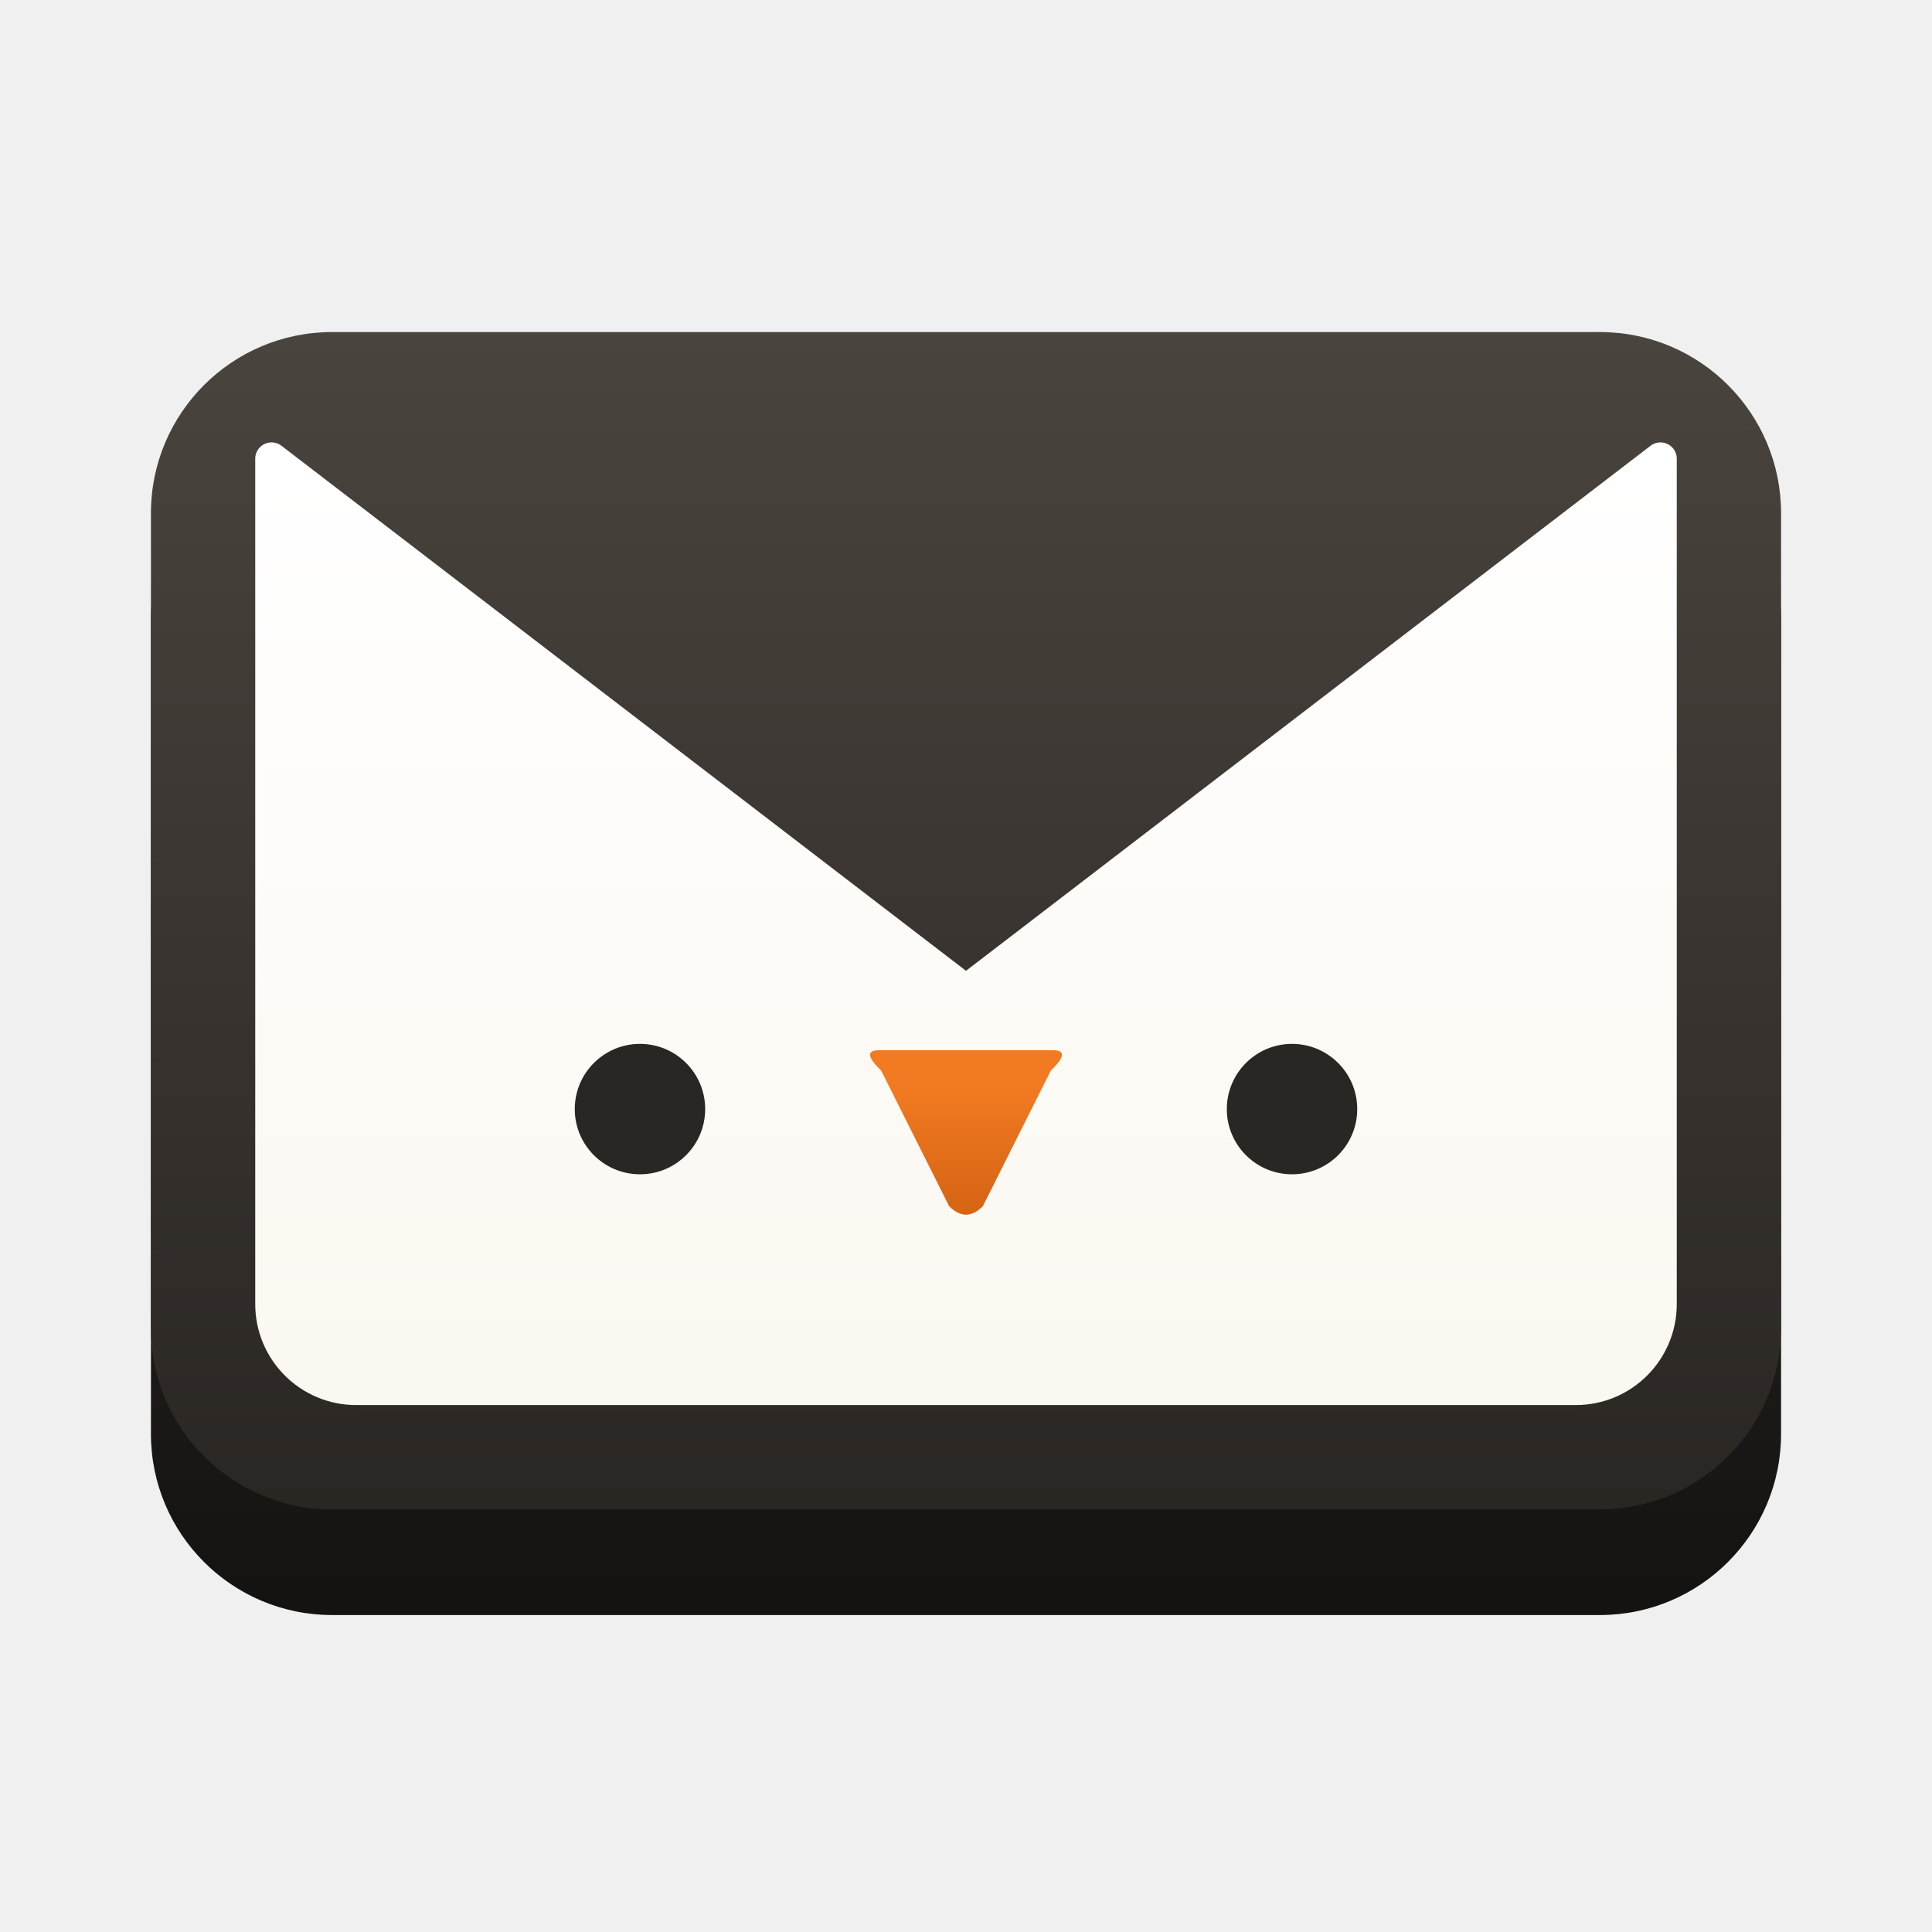
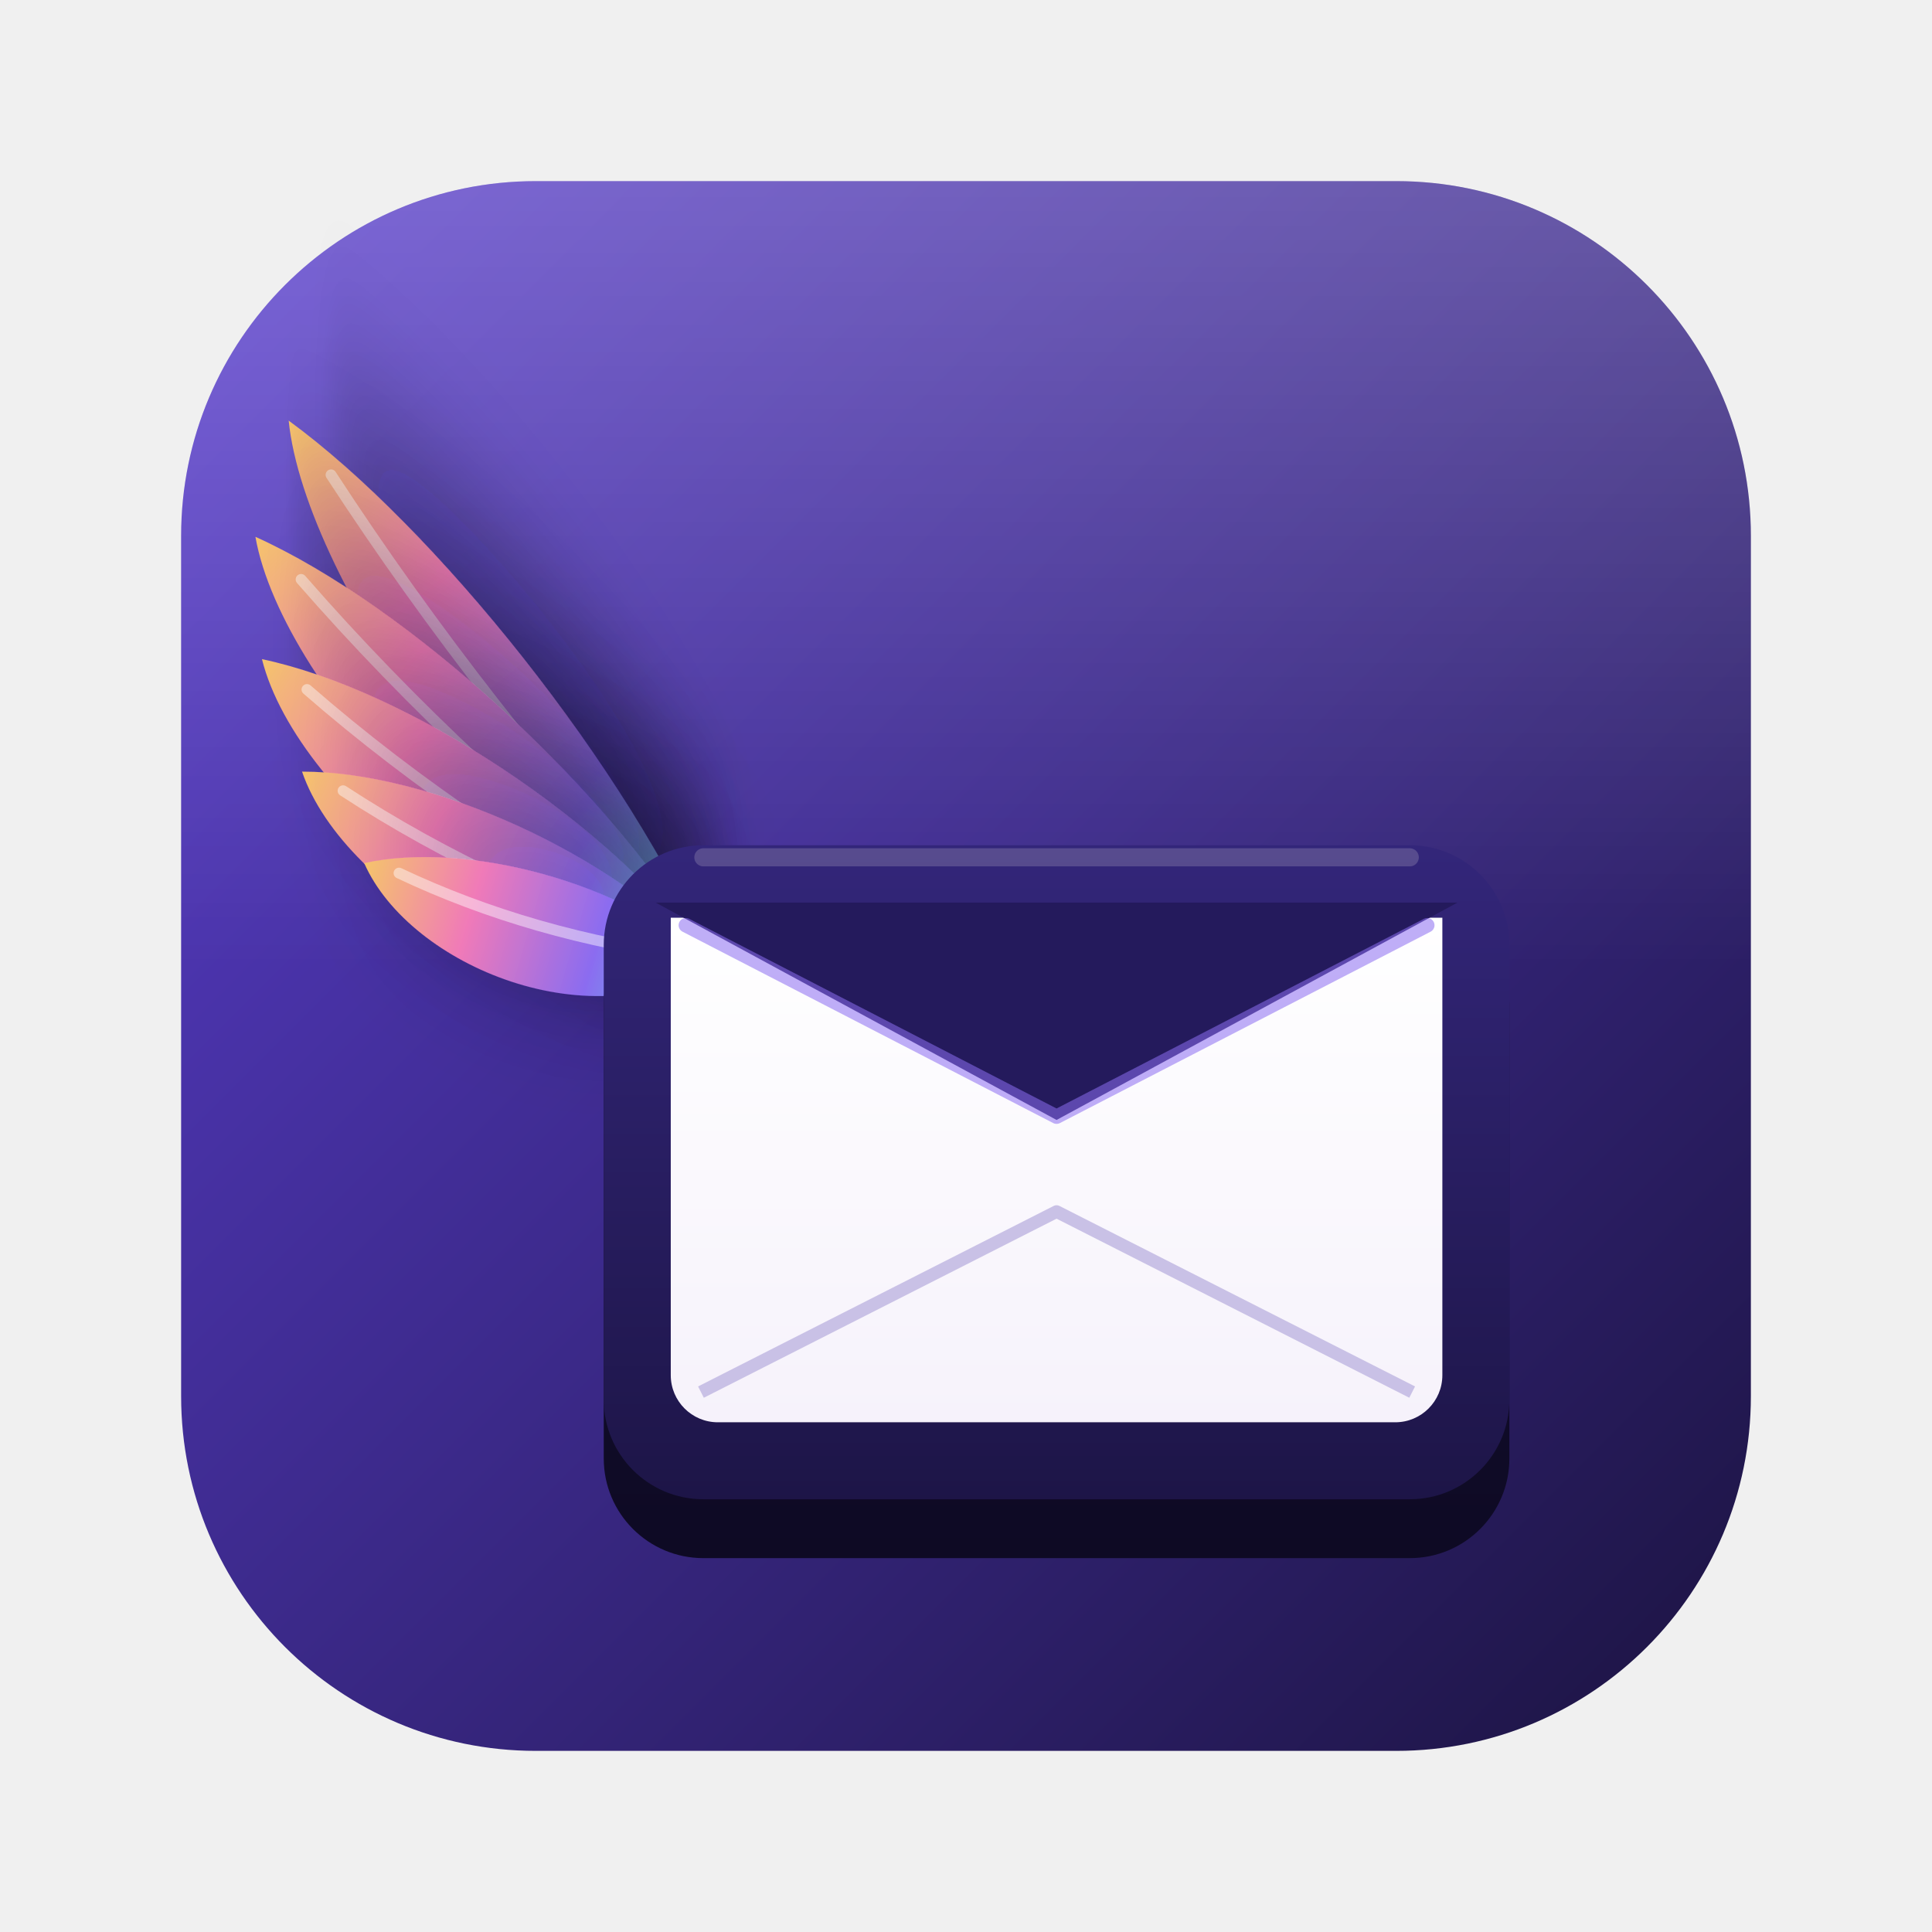
<svg xmlns="http://www.w3.org/2000/svg" width="128" height="128" viewBox="0 0 128 128">
  <defs>
-     <linearGradient id="cink" gradientUnits="userSpaceOnUse" x1="0" y1="22" x2="0" y2="100">
-       <stop offset="0" stop-color="#4a443e" />
-       <stop offset="1" stop-color="#2a2623" />
+     <linearGradient id="frame" x1="0" x2="0" y1="0" y2="1">
+       <stop offset="0" stop-color="#33267a" />
+       <stop offset="1" stop-color="#1d1547" />
    </linearGradient>
-     <linearGradient id="cpaper" gradientUnits="userSpaceOnUse" x1="0" y1="30" x2="0" y2="96">
+     <linearGradient id="lip" x1="0" x2="0" y1="0" y2="1">
+       <stop offset="0" stop-color="#140f33" />
+       <stop offset="1" stop-color="#0e0a24" />
+     </linearGradient>
+     <linearGradient id="paper" x1="0" x2="0" y1="0" y2="1">
      <stop offset="0" stop-color="#ffffff" />
-       <stop offset="1" stop-color="#fbf7f0" />
+       <stop offset="1" stop-color="#f6f2fb" />
    </linearGradient>
-     <linearGradient id="clip" gradientUnits="userSpaceOnUse" x1="0" y1="90" x2="0" y2="108">
-       <stop offset="0" stop-color="#1c1917" />
-       <stop offset="1" stop-color="#141210" />
+     <linearGradient id="wing" x1="0" x2="1" y1="0" y2="0">
+       <stop offset="0" stop-color="#5ad1e8" />
+       <stop offset="0.32" stop-color="#8b6cf0" />
+       <stop offset="0.68" stop-color="#f07ab8" />
+       <stop offset="1" stop-color="#f5c46b" />
    </linearGradient>
-     <linearGradient id="cbeak" gradientUnits="userSpaceOnUse" x1="0" y1="72" x2="0" y2="86">
-       <stop offset="0" stop-color="#f27a22" />
-       <stop offset="1" stop-color="#c1550a" />
+     <filter id="shade" x="-30%" y="-30%" width="160%" height="170%">
+       <feDropShadow dx="0" dy="3" stdDeviation="4" flood-color="#0e0a24" flood-opacity="0.32" />
+     </filter>
+     <linearGradient id="bg" x1="0" x2="1" y1="0" y2="1">
+       <stop offset="0" stop-color="#5b3fd1" />
+       <stop offset="1" stop-color="#1b1340" />
+     </linearGradient>
+     <linearGradient id="sheen" x1="0" x2="0" y1="0" y2="1">
+       <stop offset="0" stop-color="#ffffff" stop-opacity="0.22" />
+       <stop offset="0.5" stop-color="#ffffff" stop-opacity="0" />
    </linearGradient>
  </defs>
-   <path d="M22 29H106A12 12 0 0 1 118 41V95A12 12 0 0 1 106 107H22A12 12 0 0 1 10 95V41A12 12 0 0 1 22 29Z" fill="url(#clip)" />
-   <path d="M22 22H106A12 12 0 0 1 118 34V88A12 12 0 0 1 106 100H22A12 12 0 0 1 10 88V34A12 12 0 0 1 22 22Z" fill="url(#cink)" />
-   <path d="M17.99 30.39L64 65.68L110.01 30.39V86.4A5.61 5.61 0 0 1 104.4 92.01H23.6A5.61 5.61 0 0 1 17.99 86.4Z" fill="url(#cpaper)" stroke="url(#cpaper)" stroke-width="2.16" stroke-linejoin="round" />
-   <circle cx="42.4" cy="73.48" r="4.32" fill="#2a2623" />
-   <circle cx="85.6" cy="73.48" r="4.32" fill="#2a2623" />
-   <path d="M58.24 69.58H69.76Q71.02 69.58 69.62 70.93L65.12 79.91Q64 81.04 62.88 79.91L58.38 70.93Q56.98 69.58 58.24 69.58Z" fill="url(#cbeak)" />
+   <path d="M35.5 12H92.5A23.5 23.5 0 0 1 116 35.5V92.5A23.5 23.5 0 0 1 92.5 116H35.5A23.5 23.5 0 0 1 12 92.5V35.5A23.5 23.5 0 0 1 35.5 12Z" fill="url(#bg)" />
+   <path d="M35.5 12H92.5A23.5 23.5 0 0 1 116 35.5V92.5A23.5 23.5 0 0 1 92.5 116H35.5A23.5 23.5 0 0 1 12 92.5V35.5A23.5 23.5 0 0 1 35.5 12Z" fill="url(#sheen)" />
+   <g transform="translate(47.2 63.8) rotate(232)">
+     <path d="M0 0C11.4 -7.2 36.48 -5.76 45.6 0C34.2 3.24 13.68 3.6 0 0Z" fill="url(#wing)" filter="url(#shade)" />
+     <path d="M2.74 0Q22.8 -1.58 41.04 0" fill="none" stroke="#ffffff" stroke-opacity="0.45" stroke-width="0.72" stroke-linecap="round" />
+   </g>
+   <g transform="translate(47.2 63.8) rotate(223)">
+     <path d="M0 0C10.35 -7.8 33.12 -6.24 41.4 0C31.05 3.51 12.42 3.9 0 0Z" fill="url(#wing)" filter="url(#shade)" />
+     <path d="M2.48 0Q20.7 -1.72 37.26 0" fill="none" stroke="#ffffff" stroke-opacity="0.45" stroke-width="0.72" stroke-linecap="round" />
+   </g>
+   <g transform="translate(47.2 63.8) rotate(214)">
+     <path d="M0 0C9 -8.1 28.8 -6.48 36 0C27 3.65 10.8 4.05 0 0Z" fill="url(#wing)" filter="url(#shade)" />
+     <path d="M2.16 0Q18 -1.78 32.4 0" fill="none" stroke="#ffffff" stroke-opacity="0.45" stroke-width="0.72" stroke-linecap="round" />
+   </g>
+   <g transform="translate(47.2 63.8) rotate(205)">
+     <path d="M0 0C7.5 -7.8 24 -6.24 30 0C22.5 3.51 9 3.9 0 0Z" fill="url(#wing)" filter="url(#shade)" />
+     <path d="M1.8 0Q15 -1.72 27 0" fill="none" stroke="#ffffff" stroke-opacity="0.45" stroke-width="0.72" stroke-linecap="round" />
+   </g>
+   <g transform="translate(47.2 63.8) rotate(196)">
+     <path d="M0 0C6 -7.2 19.2 -5.76 24 0C18 3.24 7.2 3.6 0 0Z" fill="url(#wing)" filter="url(#shade)" />
+     <path d="M1.44 0Q12 -1.58 21.6 0" fill="none" stroke="#ffffff" stroke-opacity="0.45" stroke-width="0.72" stroke-linecap="round" />
+   </g>
+   <path d="M46.6 59.9H93.4A6.6 6.6 0 0 1 100 66.5V96.63A6.6 6.6 0 0 1 93.4 103.23H46.6A6.6 6.6 0 0 1 40 96.63V66.5A6.6 6.6 0 0 1 46.6 59.9Z" fill="url(#lip)" />
+   <path d="M46.6 56H93.4A6.6 6.6 0 0 1 100 62.6V92.73A6.6 6.6 0 0 1 93.4 99.33H46.6A6.6 6.6 0 0 1 40 92.73V62.6A6.6 6.6 0 0 1 46.6 56Z" fill="url(#frame)" />
+   <path d="M46.6 56.8H93.4" stroke="#fbf7f0" stroke-opacity="0.18" stroke-width="1.2" stroke-linecap="round" />
+   <path d="M44.44 60.8H95.56V91.11A3.12 3.12 0 0 1 92.44 94.23H47.56A3.12 3.12 0 0 1 44.44 91.11Z" fill="url(#paper)" />
+   <path d="M46.44 92.23L70 80.27L93.56 92.23" fill="none" stroke="#c9c1e6" stroke-width="0.84" stroke-linejoin="round" />
+   <path d="M43.44 59.8L70 74.2L96.56 59.8Z" fill="#241a5c" />
+   <path d="M45.44 61.3L70 73.98L94.56 61.3" fill="none" stroke="#8b6cf0" stroke-opacity="0.55" stroke-width="0.96" stroke-linejoin="round" stroke-linecap="round" />
</svg>
